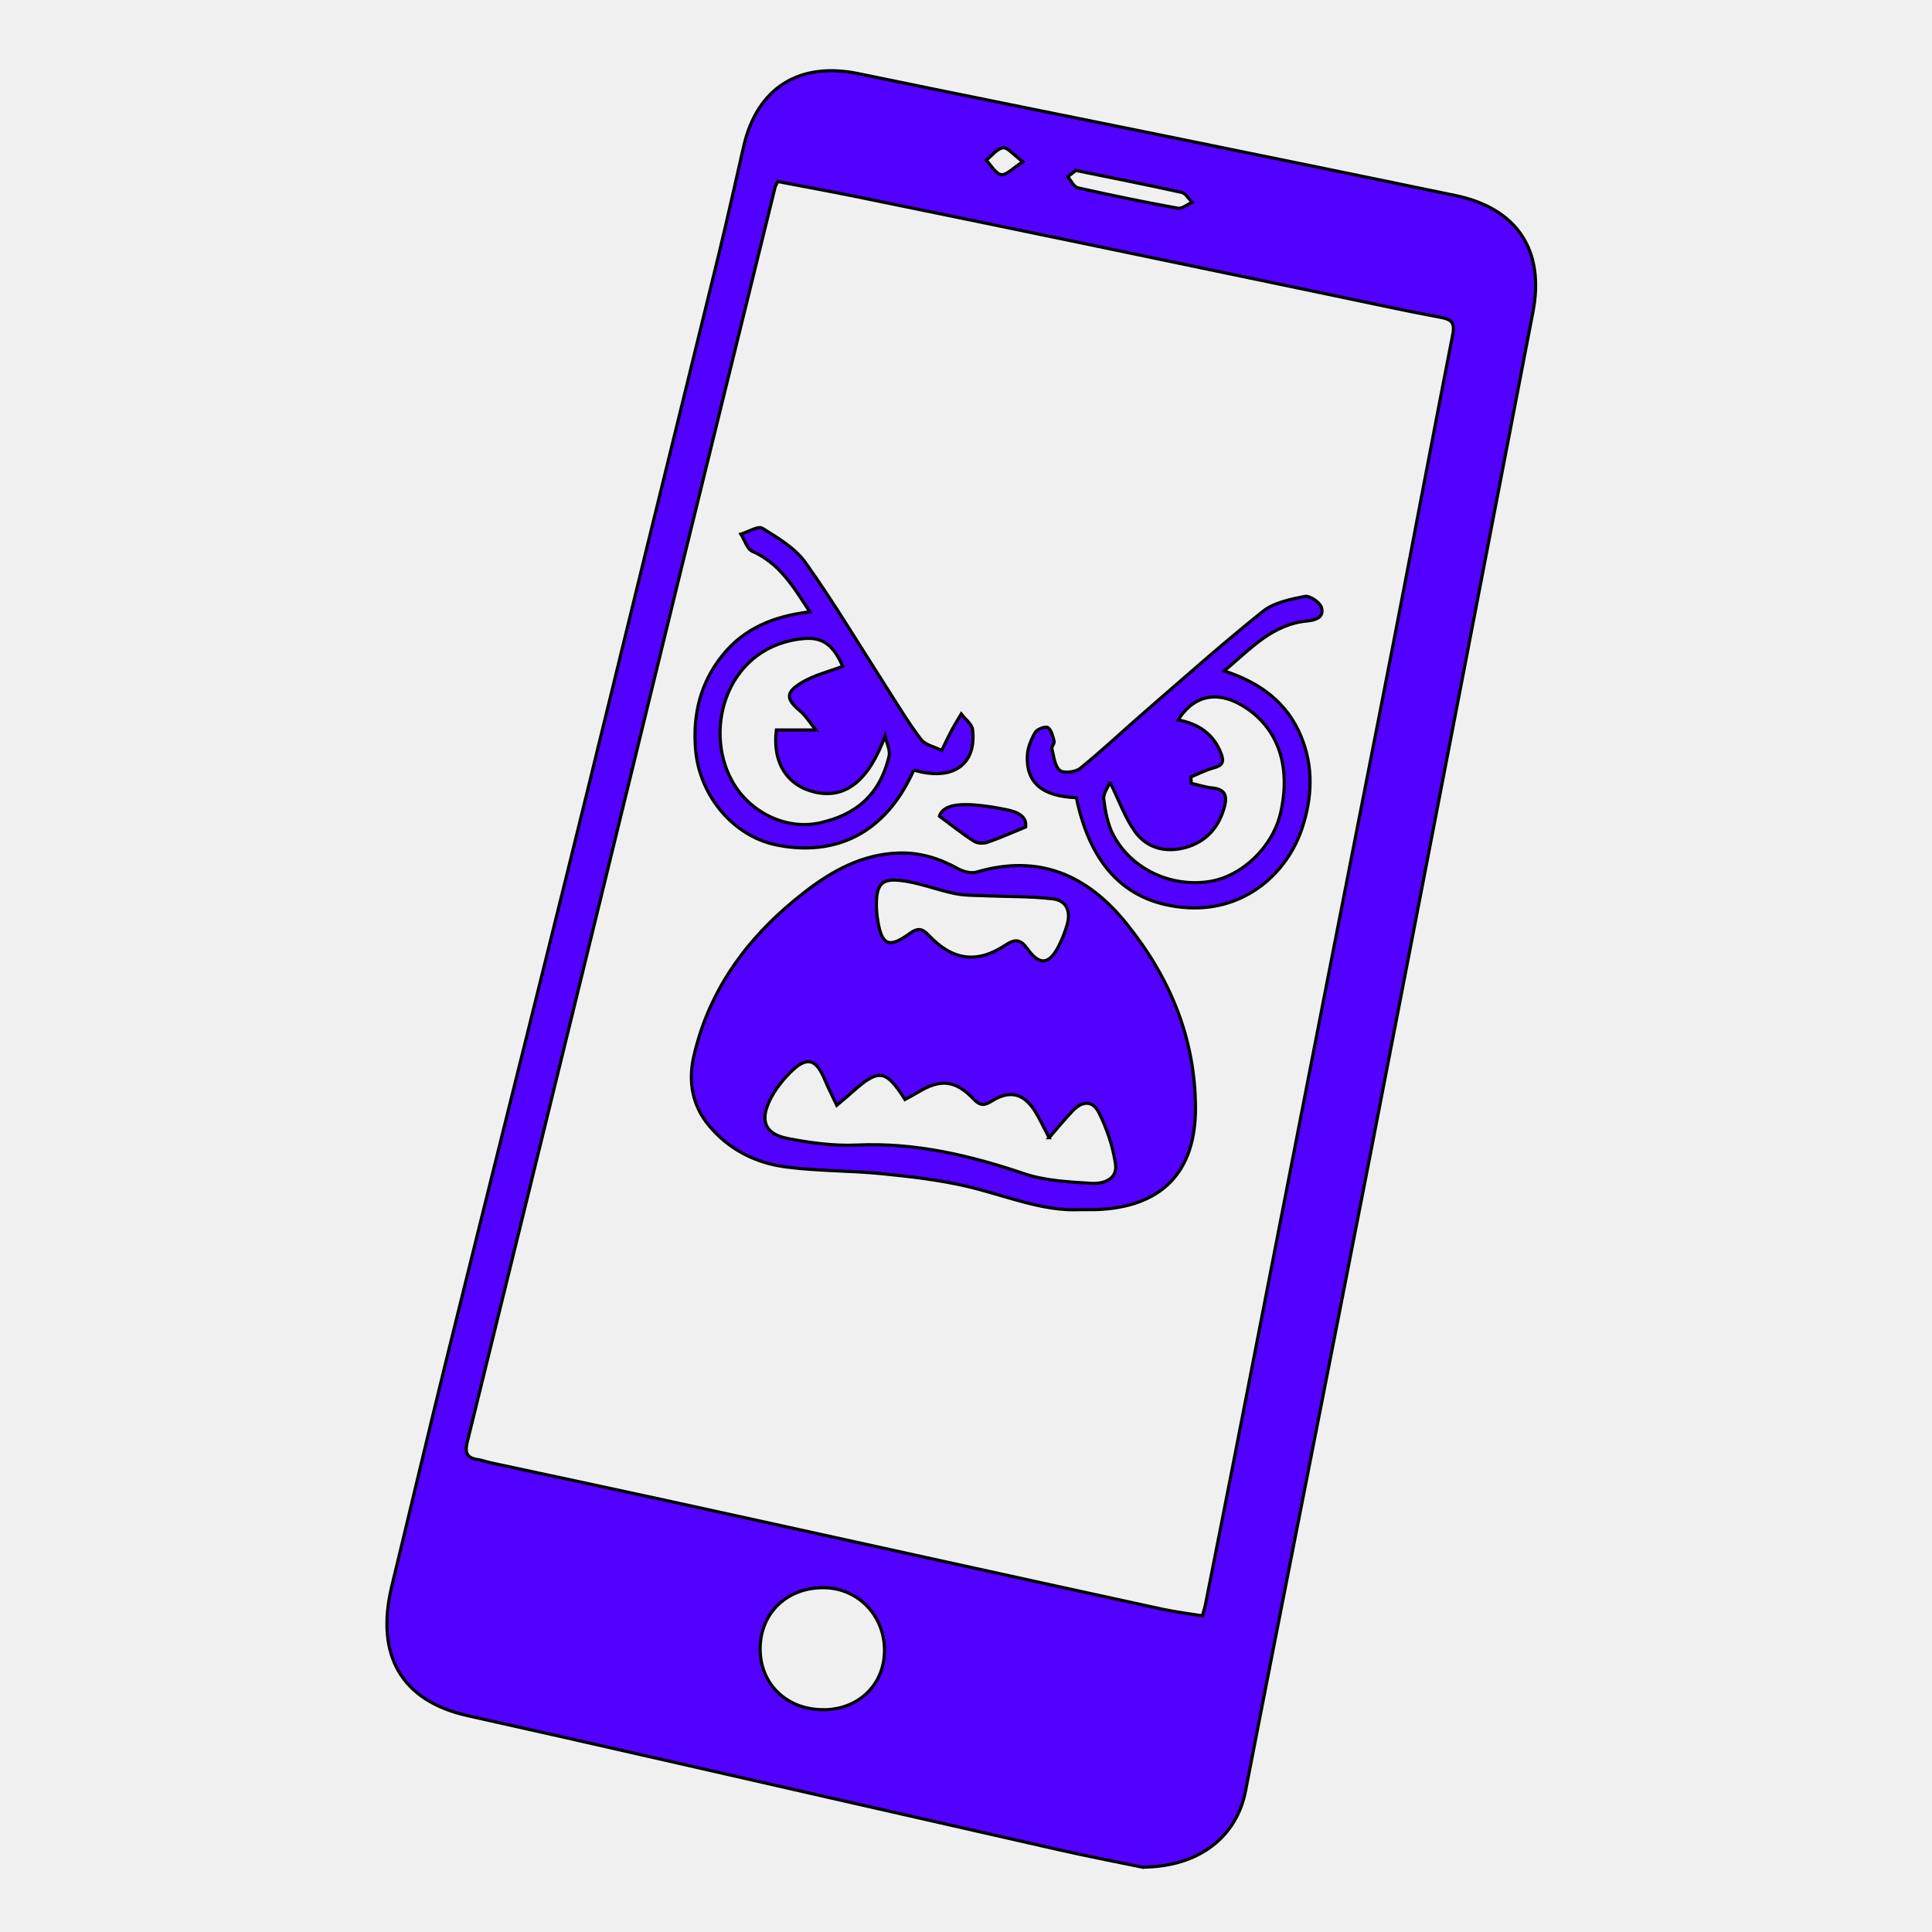
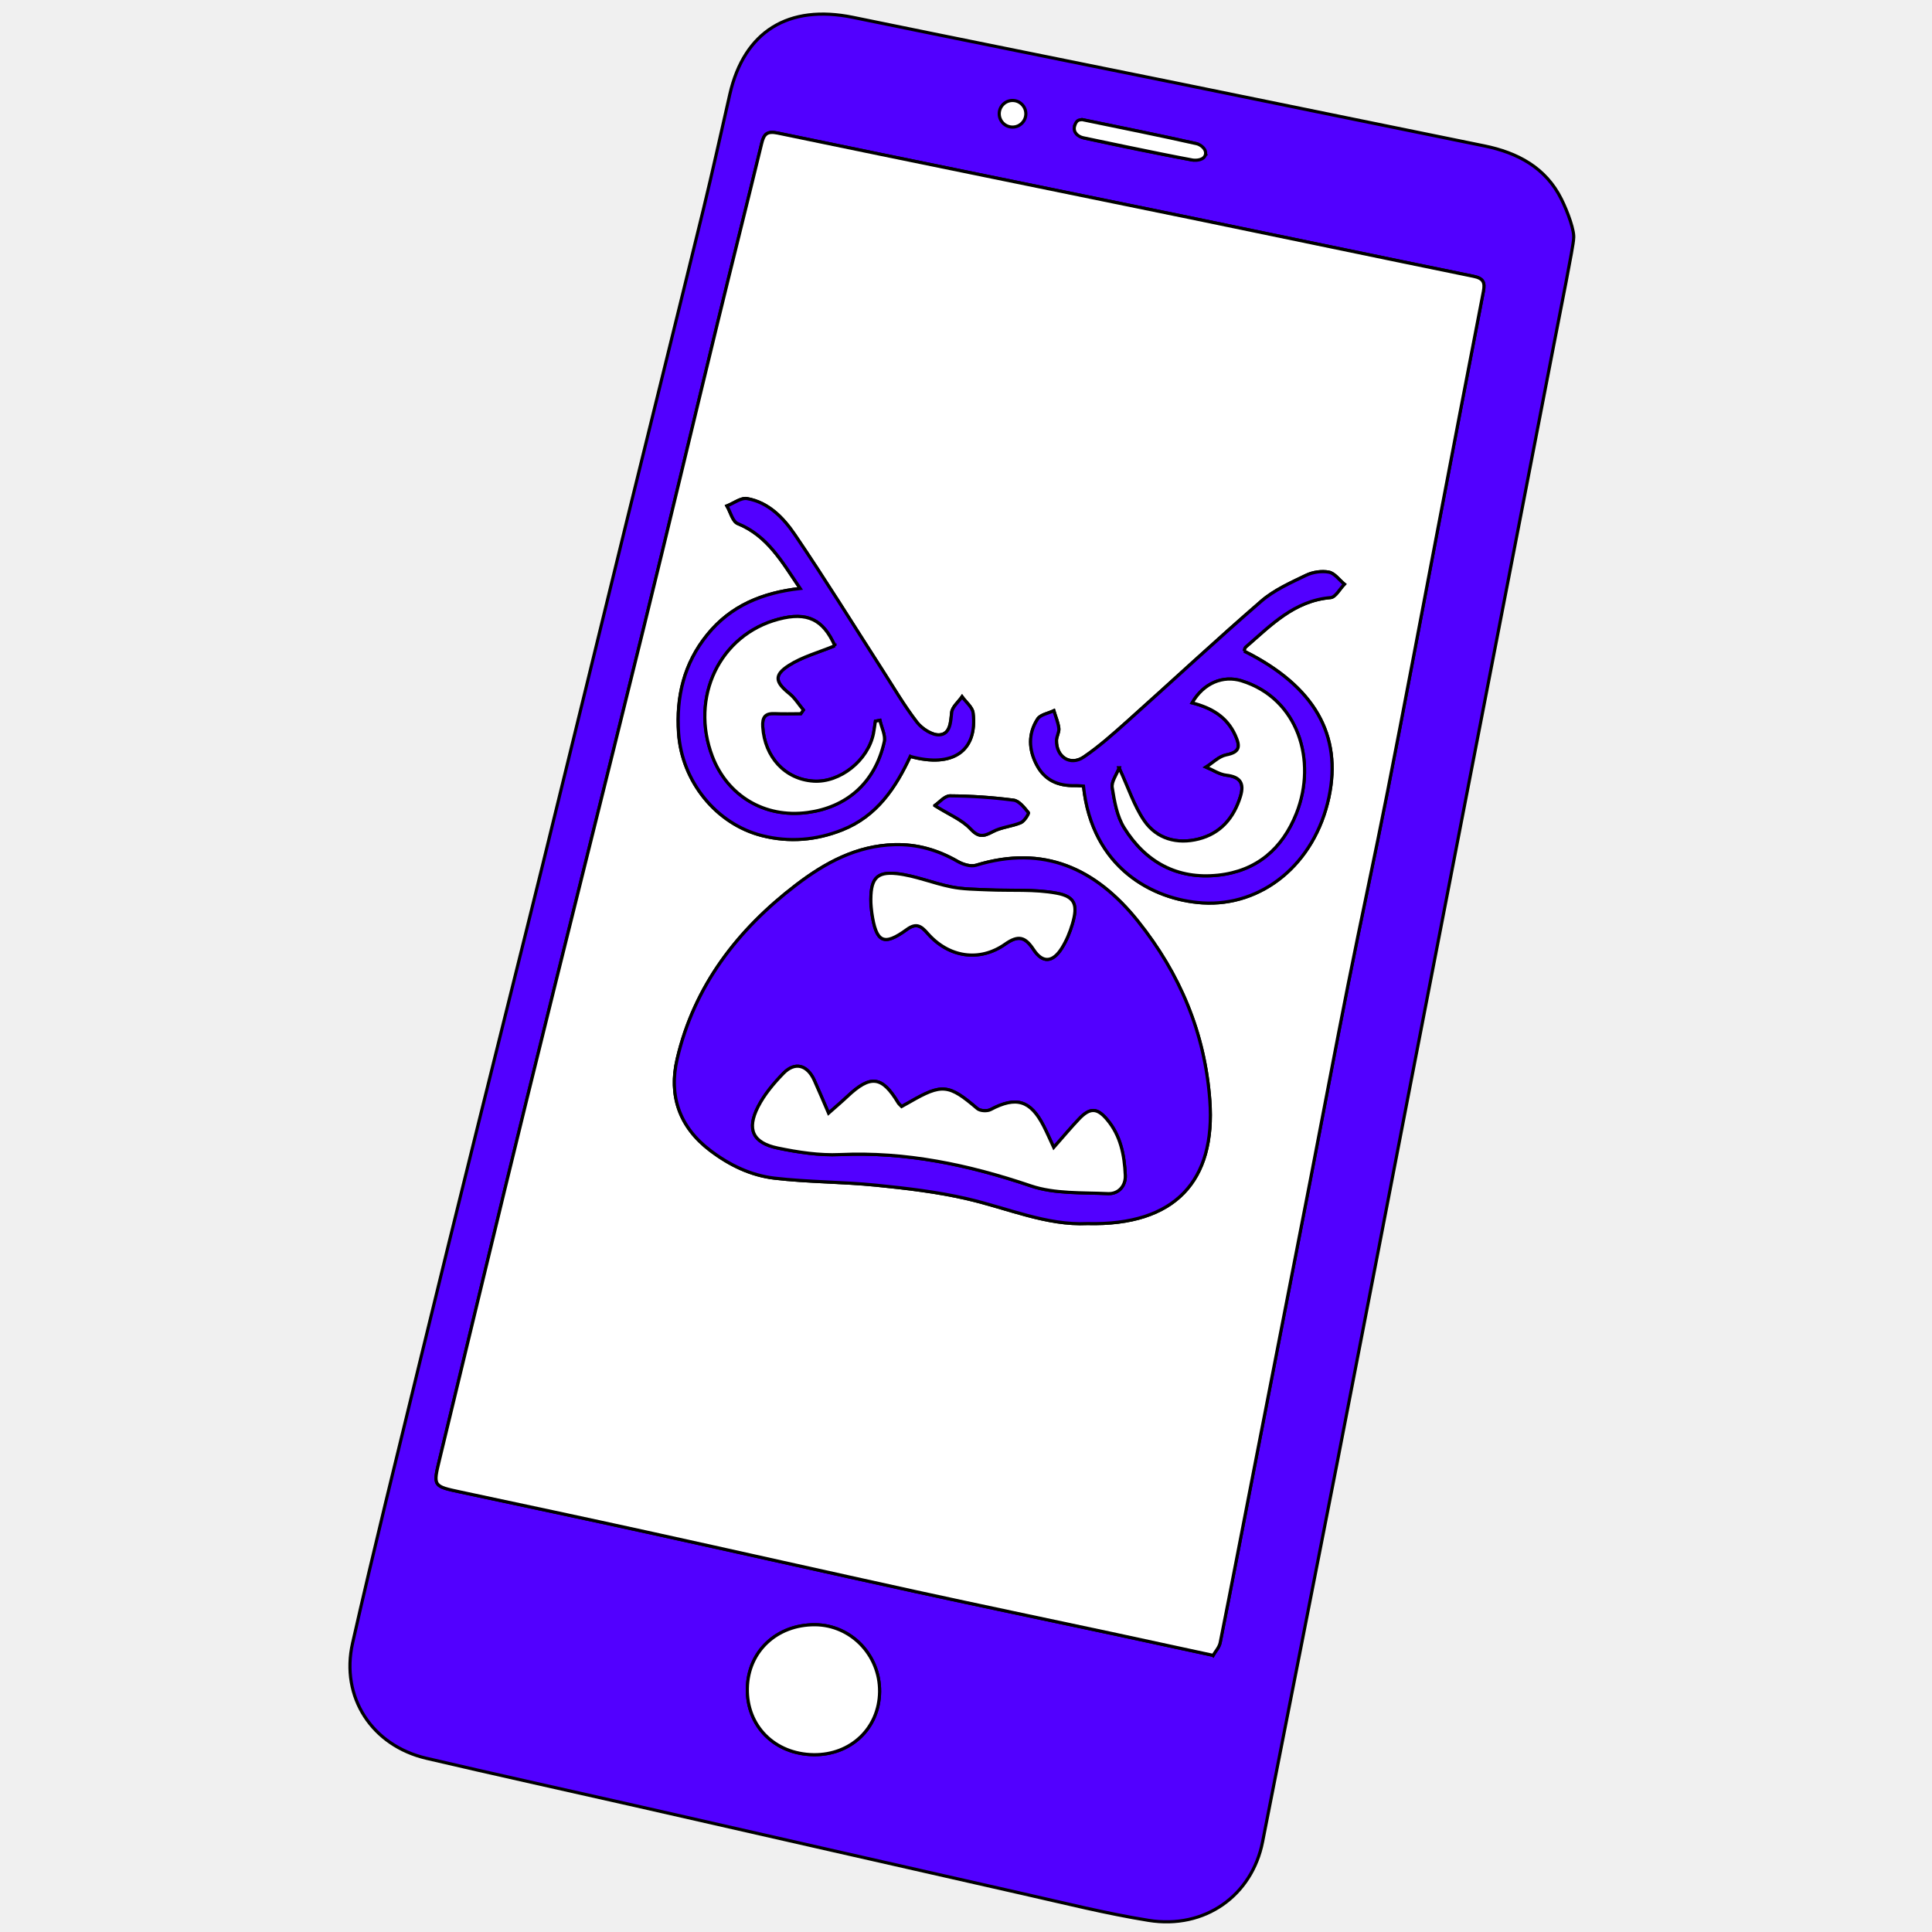
<svg xmlns="http://www.w3.org/2000/svg" id="Layer_1" data-name="Layer 1" viewBox="0 0 614 614">
-   <path fill="#5200FF" stroke="#000" d="m363.07,593.39c-6.64-1.37-16.6-3.28-26.48-5.51-42.84-9.69-85.66-19.48-128.5-29.22-19.8-4.5-39.6-9-59.42-13.4-21.02-4.67-29.49-19.12-24.14-41.22,5.88-24.25,11.57-48.55,17.55-72.77,12.72-51.52,25.62-102.99,38.36-154.5,8.34-33.75,16.52-67.53,24.79-101.3,7.72-31.51,15.51-62.99,23.18-94.51,2.79-11.47,5.3-23,7.95-34.51,4.29-18.6,17.7-26.92,36.46-23.04,32.58,6.74,65.21,13.24,97.81,19.88,30.64,6.25,61.29,12.49,91.91,18.85,19.59,4.07,28.4,17.41,24.65,36.93-8.21,42.67-16.42,85.34-24.66,128.01-8.99,46.58-17.98,93.17-27.03,139.74-6.7,34.48-13.51,68.93-20.27,103.4-6.47,32.99-13,65.97-19.4,98.98-2.77,14.3-14.54,24.13-32.76,24.18Zm19.07-79.88c.45-1.69.8-2.78,1.02-3.9,3.17-16,6.34-32,9.46-48.01,10.07-51.62,20.11-103.24,30.18-154.86,6.88-35.27,13.86-70.53,20.7-105.81,6.11-31.53,12.01-63.1,18.19-94.61.76-3.89-.49-4.84-4.01-5.5-11.13-2.06-22.19-4.5-33.27-6.8-26.56-5.53-53.11-11.08-79.68-16.59-24.12-5-48.25-9.98-72.38-14.9-8.41-1.72-16.86-3.24-25.19-4.84-.44.97-.72,1.4-.84,1.87-10.11,41.05-20.23,82.1-30.3,123.16-9.31,37.99-18.55,76-27.86,113.99-13.18,53.84-26.38,107.68-39.65,161.5-.81,3.27-.33,5.13,3.25,5.64,1.47.21,2.89.76,4.36,1.07,18.55,3.99,37.12,7.92,55.67,11.96,27.49,5.99,54.96,12.06,82.43,18.09,25.04,5.49,50.08,11.01,75.13,16.43,4.17.9,8.43,1.41,12.79,2.12Zm-120.67,29.86c11.26.08,19.55-7.84,19.63-18.74.08-11.12-8.29-19.88-19.15-20.05-11.67-.19-20.23,7.87-20.37,19.18-.14,11.26,8.25,19.52,19.9,19.6ZM341.91,54.18c-.51.39-1.54,1.19-2.58,1.98,1.06,1.22,1.94,3.25,3.22,3.53,10.54,2.38,21.13,4.54,31.76,6.48,1.36.25,3.02-1.2,4.55-1.87-1.09-1.08-2.02-2.86-3.29-3.14-10.87-2.42-21.81-4.57-33.66-6.99Zm-16.84-2.76c-3.05-2.28-4.85-4.65-6.3-4.45-1.93.27-3.58,2.54-5.34,3.95,1.57,1.63,2.97,4.28,4.76,4.58,1.61.27,3.66-2.04,6.88-4.08Z" />
-   <path fill="#5200FF" stroke="#000" d="m343.4,384.43c-12.28.59-23.88-4.55-35.99-7.38-8.83-2.07-17.95-3.12-26.99-4.03-10.24-1.02-20.62-.83-30.81-2.18-9.59-1.27-18.13-5.62-24.42-13.28-5.18-6.31-6.5-13.88-4.73-21.68,4.99-22.08,17.92-38.99,35.52-52.55,8.64-6.65,18.08-11.81,29.43-12.23,6.89-.25,13.08,1.67,19.04,4.98,1.68.94,4.17,1.59,5.91,1.08,19.8-5.83,35.15.88,47.6,16.32,13.78,17.09,21.88,36.4,21.97,58.53.09,20.66-10.91,31.69-31.52,32.4-1.5.05-3,0-5.01,0Zm-9.98-22.86c-1.7-3.21-2.93-5.92-4.49-8.43-3.59-5.75-8.12-6.82-13.89-3.14-2.25,1.43-3.64,1.35-5.53-.63-5.81-6.12-10.58-6.62-17.73-2.27-1.37.83-2.8,1.56-4.17,2.32-6.18-9.68-8.37-9.92-16.99-2.15-1.4,1.26-2.88,2.45-4.69,3.99-1.42-3.02-2.72-5.49-3.77-8.05-2.85-6.91-5.82-7.65-11.19-2.21-2.51,2.55-4.82,5.54-6.36,8.75-3.18,6.62-1.38,10.72,5.86,12.1,7.14,1.37,14.55,2.38,21.77,2.05,18.53-.85,35.95,3.27,53.31,9.13,6.64,2.24,14.02,2.58,21.11,3.04,3.82.25,8.59-1.11,7.85-6.15-.82-5.59-2.72-11.23-5.26-16.29-2.01-4.03-5.3-3.84-8.46-.49-2.44,2.59-4.7,5.35-7.39,8.43Zm-54.89-73.36c.05.56.09,2.07.31,3.55,1.27,8.72,3.51,9.85,10.38,4.84,2.48-1.81,3.95-1.46,5.89.6,7.63,8.08,15.35,9.16,24.43,3.16,3.04-2.01,4.75-1.89,6.92,1.11,3.99,5.52,6.95,5.17,10.08-.94,1.05-2.06,1.87-4.27,2.55-6.48,1.29-4.2,0-7.85-4.41-8.38-7.14-.86-14.41-.68-21.63-.99-3.21-.14-6.49-.06-9.61-.71-5.81-1.2-11.45-3.51-17.3-4.16-6.16-.69-7.72,1.41-7.61,8.4Z" />
-   <path fill="#5200FF" stroke="#000" d="m342.07,253.51c-10.82-.42-15.98-4.74-15.58-13.39.12-2.52,1.23-5.16,2.52-7.38.6-1.03,3.35-2.02,4.02-1.53,1.14.84,1.58,2.83,1.98,4.42.17.66-.88,1.64-.71,2.31.62,2.42.88,5.52,2.51,6.89,1.21,1.02,5,.57,6.5-.65,6.96-5.62,13.47-11.8,20.24-17.67,12.51-10.84,24.88-21.87,37.8-32.2,3.51-2.81,8.71-3.84,13.32-4.77,1.55-.31,4.79,1.88,5.29,3.53.93,3.11-1.81,4.01-4.6,4.28-10.94,1.05-17.8,8.69-26.29,15.88,11.61,3.78,19.95,10.13,24.37,20.71,4.05,9.69,3.6,19.49.35,29.32-4.63,14.02-18,26.4-36.55,25.2-18.64-1.21-30.52-12.61-35.17-34.95Zm10.7-4.95c-.67,1.71-2.21,3.68-1.99,5.43.51,3.9,1.24,8.03,3.06,11.44,5.75,10.79,18.17,16.57,30.34,14.76,10.48-1.56,20.3-10.97,22.8-21.84,3.31-14.38-.55-26.33-10.74-33.23-8.63-5.84-16.59-4.62-21.83,3.68,6.52,1.22,11.37,4.51,13.73,10.86.9,2.41.35,3.64-2.28,4.33-2.54.67-4.94,1.92-7.39,2.92.04.68.08,1.35.12,2.03,2.23.51,4.43,1.26,6.69,1.48,3.78.36,4.81,2.23,3.92,5.72-1.7,6.66-5.76,11.29-12.29,13.16-6.24,1.78-12.32.35-16.15-4.94-3.19-4.4-5.04-9.78-8-15.79Z" />
-   <path fill="#5200FF" stroke="#000" d="m290.42,244.69c-10.4,23.34-28.5,26.98-43.79,23.81-13.64-2.83-24.36-15.7-25.57-30.29-.92-11.02,1.46-21.1,8.52-29.91,6.95-8.67,16.39-12.47,27.78-13.85-5.21-8.02-9.64-15.43-18.25-19.24-1.69-.75-2.46-3.59-3.65-5.47,2.33-.69,5.48-2.7,6.85-1.84,4.96,3.08,10.44,6.33,13.71,10.95,9.19,12.96,17.36,26.64,25.96,40.02,3.5,5.44,6.81,11.02,10.73,16.14,1.37,1.78,4.33,2.35,6.56,3.47,1.1-2.21,2.15-4.45,3.31-6.62.9-1.69,1.94-3.31,2.91-4.95,1.25,1.64,3.39,3.18,3.6,4.95,1.33,11.19-6.42,16.53-18.68,12.86Zm-22.61-32.93c-2.83-6.55-6.21-9.32-12.17-8.83-24.17,1.98-32.43,28.24-22.99,45.27,5.53,9.98,17.19,15.73,27.96,13.3,11.15-2.52,18.94-8.56,21.93-21.16.46-1.93-.8-4.27-1.26-6.42-5.13,13.96-12.43,20.03-22.16,17.85-8.89-1.99-13.71-9.35-12.39-19.79h12.57c-2.29-2.82-3.35-4.64-4.88-5.91-4.63-3.86-4.91-5.96.37-9.14,3.95-2.38,8.66-3.49,13.02-5.16Z" />
-   <path fill="#5200FF" stroke="#000" d="m298.54,259.37c1.3-3.84,7.05-4.84,20.77-2.16,3.6.7,7.11,1.93,6.66,5.6-4.68,1.91-8.38,3.59-12.21,4.89-1.25.42-3.15.33-4.22-.35-3.55-2.27-6.85-4.92-10.99-7.97Z" />
+   <defs>
+     <style>
+       .cls-1 {
+         fill: #fff;
+       }
+     </style>
+   </defs>
+   <g>
+     <path fill="#5200FF" stroke="#000" d="m500.1,75.9c0,2.02-4.32,23.44-6.49,34.71-7.07,36.63-14.19,73.25-21.29,109.88-7.83,40.39-15.68,80.77-23.5,121.15-7.92,40.87-15.77,81.75-23.74,122.61-7.88,40.37-15.88,80.71-23.82,121.07-3.37,17.11-18.36,27.87-36.26,24.98-13.46-2.17-26.73-5.51-40.04-8.51-41.08-9.28-82.15-18.66-123.22-27.98-22.08-5.01-44.2-9.86-66.24-15.02-17.22-4.03-27.35-19.35-23.45-36.6,6.75-29.86,14.16-59.57,21.37-89.32,6.04-24.91,12.18-49.79,18.34-74.67,6.87-27.78,13.85-55.53,20.69-83.32,8.95-36.36,17.78-72.74,26.69-109.11,8.13-33.13,16.35-66.23,24.43-99.37,2.95-12.12,5.59-24.32,8.38-36.48,4.58-19.96,18.61-28.61,39.14-24.4,34.4,7.06,68.83,13.96,103.24,20.96,32.46,6.61,64.9,13.29,97.36,19.88,10.63,2.16,19.54,6.91,24.52,16.91,2.02,4.05,4.31,10.31,3.88,12.65Zm-114.58,450.18c.7-1.22,1.95-2.54,2.25-4.05,3.74-18.77,7.34-37.58,10.99-56.37,5.85-30.08,11.74-60.15,17.58-90.23,4.06-20.92,7.96-41.86,12.12-62.76,4.06-20.41,8.49-40.75,12.5-61.17,5.3-26.95,10.34-53.95,15.5-80.92,4.97-25.99,9.91-51.99,14.96-77.97.57-2.92-.06-4.17-3.14-4.8-30.01-6.13-59.99-12.44-89.99-18.61-43.71-8.98-87.45-17.84-131.15-26.92-3.41-.71-4.37.34-5.09,3.32-4.58,18.94-9.34,37.83-13.95,56.76-7.95,32.67-15.71,65.38-23.75,98.03-12.26,49.79-24.77,99.52-37.01,149.31-9.34,38-18.44,76.06-27.65,114.1-2.07,8.55-2.08,8.51,6.8,10.4,19.71,4.21,39.42,8.39,59.1,12.71,28.47,6.25,56.89,12.67,85.37,18.9,20.82,4.55,41.69,8.9,62.54,13.35,10.25,2.19,20.5,4.43,32.01,6.91Zm-126.97,31.57c11.85.17,20.87-8.44,20.99-20.02.12-11.66-9.12-21.23-20.55-21.28-12.15-.06-21.24,8.49-21.48,20.21-.24,11.97,8.69,20.92,21.04,21.09ZM343.9,38.01c-.54.45-2.55,1.66-2.39,2.06.54,1.44,1.62,3.47,2.84,3.74,11.48,2.56,23.02,4.89,34.59,7.04,1.24.23,2.77-1.14,4.17-1.77-.93-1.18-1.68-3.16-2.81-3.41-11.8-2.65-23.66-5.02-36.4-7.66Z" />
+     <path fill="#5200FF" stroke="#000" class="cls-1" d="m385.52,526.08c-11.51-2.49-21.76-4.72-32.01-6.91-20.84-4.46-41.71-8.8-62.54-13.35-28.47-6.23-56.9-12.65-85.37-18.9-19.68-4.32-39.39-8.5-59.1-12.71-8.88-1.9-8.87-1.85-6.8-10.4,9.21-38.03,18.31-76.1,27.65-114.1,12.24-49.79,24.75-99.52,37.01-149.31,8.04-32.65,15.8-65.36,23.75-98.03,4.6-18.93,9.37-37.82,13.95-56.76.72-2.98,1.68-4.03,5.09-3.32,43.69,9.08,87.43,17.93,131.15,26.92,30,6.17,59.98,12.48,89.99,18.61,3.08.63,3.71,1.88,3.14,4.8-5.05,25.98-9.99,51.98-14.96,77.97-5.16,26.98-10.2,53.98-15.5,80.92-4.01,20.42-8.44,40.76-12.5,61.17-4.15,20.9-8.06,41.84-12.12,62.76-5.84,30.08-11.73,60.15-17.58,90.23-3.66,18.79-7.25,37.59-10.99,56.37-.3,1.51-1.55,2.83-2.25,4.05Zm-39.95-137.22c27.96.71,40.77-13.66,38.91-39.14-1.56-21.37-9.51-40.27-22.85-56.95-13.39-16.74-29.9-24.37-51.45-17.79-1.7.52-4.21-.27-5.89-1.24-6.23-3.58-12.79-5.5-20-5.3-12.07.33-22.1,5.79-31.31,12.84-18.6,14.24-32.34,32.06-37.77,55.24-2.72,11.63.61,21.59,10.52,29.11,6.14,4.66,12.92,7.92,20.37,8.79,10.71,1.26,21.58,1.16,32.32,2.24,9.71.97,19.48,2.12,28.96,4.32,12.92,3,25.29,8.5,38.18,7.88Zm49.79-181.92c.16-.43.19-1.02.5-1.29,8.01-6.93,15.42-14.77,27.02-15.74,1.57-.13,2.92-2.78,4.38-4.26-1.63-1.34-3.1-3.47-4.92-3.83-2.29-.46-5.14-.02-7.27,1.01-4.91,2.38-10.11,4.68-14.18,8.19-14.42,12.48-28.38,25.51-42.6,38.22-4.45,3.98-8.93,7.99-13.85,11.33-4.3,2.93-8.77,0-8.68-5.27.02-1.29.9-2.62.75-3.86-.24-1.9-1.03-3.73-1.58-5.59-1.76.85-4.25,1.23-5.16,2.63-3.05,4.69-2.85,9.79-.23,14.7,2.56,4.79,6.78,6.6,12.03,6.48.94-.02,1.88.09,2.77.14,2.71,26.04,22.14,36.15,37.85,37.13,18.61,1.17,35.61-12.1,40.17-33.66,4.12-19.47-4.39-35.11-26.99-46.36Zm-106.07,33.45c13.5,3.72,21.37-1.75,19.95-13.81-.21-1.83-2.29-3.44-3.51-5.16-1.16,1.66-3.11,3.23-3.3,4.99-.33,3.15-.45,6.84-3.84,7.12-2.32.19-5.61-1.93-7.2-4-4.04-5.24-7.39-11.01-10.99-16.59-9.25-14.37-18.24-28.91-27.84-43.04-3.6-5.3-8.33-10.24-15.13-11.45-1.94-.35-4.27,1.49-6.42,2.33,1.12,1.93,1.79,4.95,3.42,5.61,9.51,3.87,14.1,12.13,19.85,20.62-12.06,1.37-22.06,5.5-29.5,14.69-7.44,9.19-9.92,19.73-9.14,31.28,1.04,15.34,11.97,28.91,26.58,32.59,8.63,2.18,17.16,1.46,25.46-1.85,10.93-4.35,16.93-13.32,21.58-23.35Zm7.8,15.62c4.58,2.88,8.63,4.49,11.31,7.37,2.61,2.81,4.17,2.49,7.09.94,2.71-1.45,6.06-1.66,8.93-2.87,1.12-.47,2.63-2.92,2.4-3.19-1.3-1.58-2.94-3.73-4.69-3.96-6.69-.87-13.47-1.33-20.22-1.37-1.69,0-3.4,2.11-4.82,3.07Z" />
+     <path fill="#5200FF" stroke="#000" class="cls-1" d="m258.55,557.65c-12.35-.18-21.28-9.12-21.04-21.09.23-11.72,9.32-20.27,21.48-20.21,11.43.06,20.67,9.63,20.55,21.28-.12,11.58-9.14,20.19-20.99,20.02Z" />
+     <path fill="#5200FF" stroke="#000" class="cls-1" d="m343.9,38.01c12.74,2.63,24.6,5.01,36.4,7.66,1.14.25,3.18,1.61,2.81,3.41s-2.93,2-4.17,1.77c-11.57-2.14-32.93-6.72-34.59-7.04s-3.42-1.68-2.84-3.74,1.52-1.97,2.39-2.06Z" />
+     <path fill="#5200FF" stroke="#000" d="m345.57,388.86c-12.88.62-25.26-4.88-38.18-7.88-9.48-2.2-19.26-3.34-28.96-4.32-10.74-1.08-21.61-.98-32.32-2.24-7.46-.88-14.24-4.13-20.37-8.79-9.9-7.52-13.24-17.48-10.52-29.11,5.43-23.18,19.17-41,37.77-55.24,9.21-7.05,19.24-12.52,31.31-12.84,7.21-.2,13.77,1.73,20,5.3,1.68.97,4.19,1.76,5.89,1.24,21.54-6.58,38.05,1.04,51.45,17.79,13.34,16.68,21.29,35.58,22.85,56.95,1.85,25.48-10.96,39.84-38.91,39.14Zm-82.24-35.08c-1.7-3.92-3.07-7.24-4.56-10.51-2.24-4.89-6.15-5.92-9.82-2.13-3.07,3.17-6.03,6.7-8.02,10.59-3.67,7.21-1.68,11.48,6.27,13.13,6.46,1.34,13.19,2.37,19.74,2.07,20.99-.95,40.88,3.25,60.66,9.94,7.59,2.57,16.3,2.09,24.52,2.47,3.29.15,5.66-2.36,5.51-5.86-.29-6.37-1.47-12.57-5.78-17.68-3.19-3.78-5.47-3.85-8.99-.12-2.56,2.71-4.95,5.57-7.97,8.99-1.29-2.76-2.19-4.85-3.22-6.86-4.2-8.17-8.74-9.46-16.84-5.18-1.09.58-3.35.44-4.24-.32-9.05-7.74-11.21-8.02-21.47-2.08-.84.49-1.7.94-2.57,1.43-.43-.46-.85-.77-1.1-1.18-5.12-8.54-8.78-8.98-16.18-1.99-1.74,1.64-3.57,3.19-5.94,5.29Zm13.45-66.62c.03.28.09,1.62.28,2.93,1.38,9.47,3.73,10.69,11.14,5.3,3.07-2.24,4.62-1.01,6.6,1.26,6.65,7.59,16.41,9.18,24.62,3.42,4.23-2.97,6.36-2.35,9.07,1.75,2.86,4.34,6.09,4.06,8.92-.44,1.49-2.36,2.6-5.05,3.39-7.73,1.73-5.9.97-8.65-4.88-9.76-7.17-1.36-14.7-.75-22.07-1.09-3.85-.18-7.77-.18-11.53-.93-5.81-1.16-11.42-3.57-17.26-4.21-6.67-.74-8.51,1.69-8.29,9.51Z" />
+     <path fill="#5200FF" stroke="#000" d="m395.36,206.93c22.6,11.25,31.1,26.89,26.99,46.36-4.56,21.56-21.56,34.83-40.17,33.66-15.71-.99-35.14-11.09-37.85-37.13-.89-.05-1.83-.16-2.77-.14-5.25.12-9.47-1.7-12.03-6.48-2.63-4.92-2.82-10.02.23-14.7.91-1.4,3.39-1.78,5.16-2.63.55,1.86,1.34,3.69,1.58,5.59.15,1.23-.73,2.56-.75,3.86-.09,5.26,4.38,8.19,8.68,5.27,4.91-3.34,9.4-7.36,13.85-11.33,14.22-12.72,28.18-25.74,42.6-38.22,4.06-3.51,9.26-5.82,14.18-8.19,2.13-1.03,4.98-1.46,7.27-1.01,1.82.36,3.3,2.49,4.92,3.83-1.45,1.48-2.81,4.12-4.38,4.26-11.6.98-19.02,8.81-27.02,15.74-.31.27-.34.86-.5,1.29Zm-39.7,37.13c-.83,2.18-2.5,4.37-2.2,6.25.7,4.36,1.52,9.09,3.78,12.75,6.77,10.9,16.86,16.49,29.89,15.07,12.18-1.32,20.4-8.36,24.85-19.62,6.63-16.76.56-36.55-17.4-42.13-5.85-1.82-12.07.64-15.73,6.99,6.01,1.54,11.01,4.3,13.72,10.31,1.62,3.59,1.49,5.36-2.9,6.23-2.3.46-4.27,2.53-6.39,3.87,2.14.9,4.21,2.32,6.42,2.58,4.44.52,5.78,2.54,4.52,6.7-2.08,6.86-6.34,11.82-13.3,13.58-6.81,1.73-13.32,0-17.35-5.89-3.16-4.64-4.93-10.23-7.92-16.69Z" />
+     <path fill="#5200FF" stroke="#000" d="m289.29,240.38c-4.65,10.02-10.65,18.99-21.58,23.35-8.3,3.31-16.84,4.02-25.46,1.85-14.61-3.68-25.54-17.25-26.58-32.59-.78-11.55,1.7-22.09,9.14-31.28,7.44-9.19,17.44-13.33,29.5-14.69-5.75-8.49-10.34-16.75-19.85-20.62-1.63-.66-2.31-3.68-3.42-5.61,2.15-.84,4.48-2.68,6.42-2.33,6.8,1.21,11.52,6.15,15.13,11.45,9.6,14.13,18.59,28.67,27.84,43.04,3.59,5.58,6.94,11.36,10.99,16.59,1.59,2.06,4.88,4.19,7.2,4,3.39-.28,3.51-3.97,3.84-7.12.19-1.76,2.14-3.33,3.3-4.99,1.22,1.71,3.29,3.33,3.51,5.16,1.42,12.06-6.45,17.53-19.95,13.81Zm-23.98-35.16c-3.68-8.33-8.72-10.87-17.91-8.44-18.65,4.93-28.21,24.83-20.98,43.66,4.72,12.28,16.4,19.63,30.28,17.76,11.88-1.6,21.27-8.95,24.31-22.45.47-2.07-.87-4.55-1.37-6.84-.48.09-.95.19-1.43.28-.2,1.29-.35,2.58-.6,3.85-1.69,8.62-10.65,15.75-19.08,15.2-9.05-.59-15.53-7.65-16.13-17.26-.19-3.03.73-4.34,3.82-4.2,2.75.13,5.52.03,8.28.03.27-.39.55-.78.82-1.17-1.47-1.76-2.71-3.82-4.46-5.23-4.49-3.61-5-5.85-.17-8.94,4.29-2.75,9.47-4.13,14.62-6.26Z" />
+     <path fill="#5200FF" stroke="#000" d="m297.09,256c1.42-.96,3.13-3.08,4.82-3.07,6.75.04,13.53.5,20.22,1.37,1.75.23,3.39,2.38,4.69,3.96.22.27-1.29,2.72-2.4,3.19-2.88,1.21-6.22,1.42-8.93,2.87-2.91,1.55-4.47,1.87-7.09-.94-2.68-2.88-6.73-4.49-11.31-7.37Z" />
+     <path fill="#5200FF" stroke="#000" class="cls-1" d="m263.32,353.78c2.36-2.1,4.2-3.64,5.94-5.29,7.4-6.99,11.05-6.55,16.18,1.99.25.41.66.72,1.1,1.18.87-.48,1.73-.94,2.57-1.43,10.27-5.93,12.42-5.66,21.47,2.08.9.77,3.15.9,4.24.32,8.1-4.28,12.64-2.99,16.84,5.18,1.03,2.01,1.93,4.1,3.22,6.86,3.02-3.42,5.41-6.29,7.97-8.99,3.52-3.73,5.81-3.66,8.99.12,4.31,5.11,5.49,11.3,5.78,17.68.16,3.5-2.22,6.01-5.51,5.86-8.22-.38-16.93.1-24.52-2.47-19.78-6.7-39.67-10.9-60.66-9.94-6.54.3-13.28-.73-19.74-2.07-7.95-1.65-9.94-5.91-6.27-13.13,1.98-3.89,4.95-7.43,8.02-10.59,3.67-3.79,7.58-2.76,9.82,2.13,1.49,3.27,2.86,6.59,4.56,10.51Z" />
+     <path fill="#5200FF" stroke="#000" class="cls-1" d="m276.78,287.16c-.22-7.82,1.62-10.24,8.29-9.51,5.83.65,11.45,3.05,17.26,4.21,3.76.75,7.67.76,11.53.93,7.37.34,14.91-.27,22.07,1.09,5.85,1.11,6.62,3.86,4.88,9.76-.79,2.68-1.9,5.37-3.39,7.73-2.84,4.5-6.06,4.78-8.92.44-2.71-4.1-4.84-4.72-9.07-1.75-8.21,5.76-17.97,4.16-24.62-3.42-1.98-2.27-3.53-3.5-6.6-1.26-7.4,5.4-9.76,4.17-11.14-5.3-.19-1.31-.26-2.65-.28-2.93Z" />
+     <path fill="#5200FF" stroke="#000" class="cls-1" d="m355.67,244.06c2.99,6.47,4.76,12.06,7.92,16.69,4.03,5.9,10.54,7.62,17.35,5.89,6.96-1.76,11.22-6.72,13.3-13.58,1.26-4.16-.08-6.18-4.52-6.7-2.21-.26-4.29-1.69-6.42-2.58,2.12-1.34,4.1-3.41,6.39-3.87,4.39-.87,4.52-2.65,2.9-6.23-2.71-6.01-7.71-8.77-13.72-10.31,3.65-6.35,9.88-8.81,15.73-6.99,17.95,5.58,24.03,25.37,17.4,42.13-4.46,11.26-12.67,18.3-24.85,19.62-13.02,1.41-23.12-4.17-29.89-15.07-2.27-3.65-3.08-8.38-3.78-12.75-.3-1.87,1.37-4.06,2.2-6.25Z" />
+     <path fill="#5200FF" stroke="#000" class="cls-1" d="m265.31,205.22c-5.15,2.13-10.33,3.5-14.62,6.26-4.83,3.1-4.32,5.34.17,8.94,1.75,1.41,2.99,3.47,4.46,5.23-.27.39-.55.78-.82,1.17-2.76,0-5.53.1-8.28-.03-3.09-.14-4.01,1.17-3.82,4.2.6,9.6,7.08,16.67,16.13,17.26,8.43.55,17.39-6.59,19.08-15.2.25-1.27.4-2.57.6-3.85.48-.09.95-.19,1.43-.28.5,2.29,1.84,4.77,1.37,6.84-3.04,13.5-12.43,20.86-24.31,22.45-13.89,1.87-25.57-5.48-30.28-17.76-7.23-18.83,2.33-38.73,20.98-43.66,9.19-2.43,14.23.11,17.91,8.44Z" />
+   </g>
+   <circle fill="#fff" stroke="#000" class="cls-1" cx="321.79" cy="36.16" r="4.23" />
</svg>
